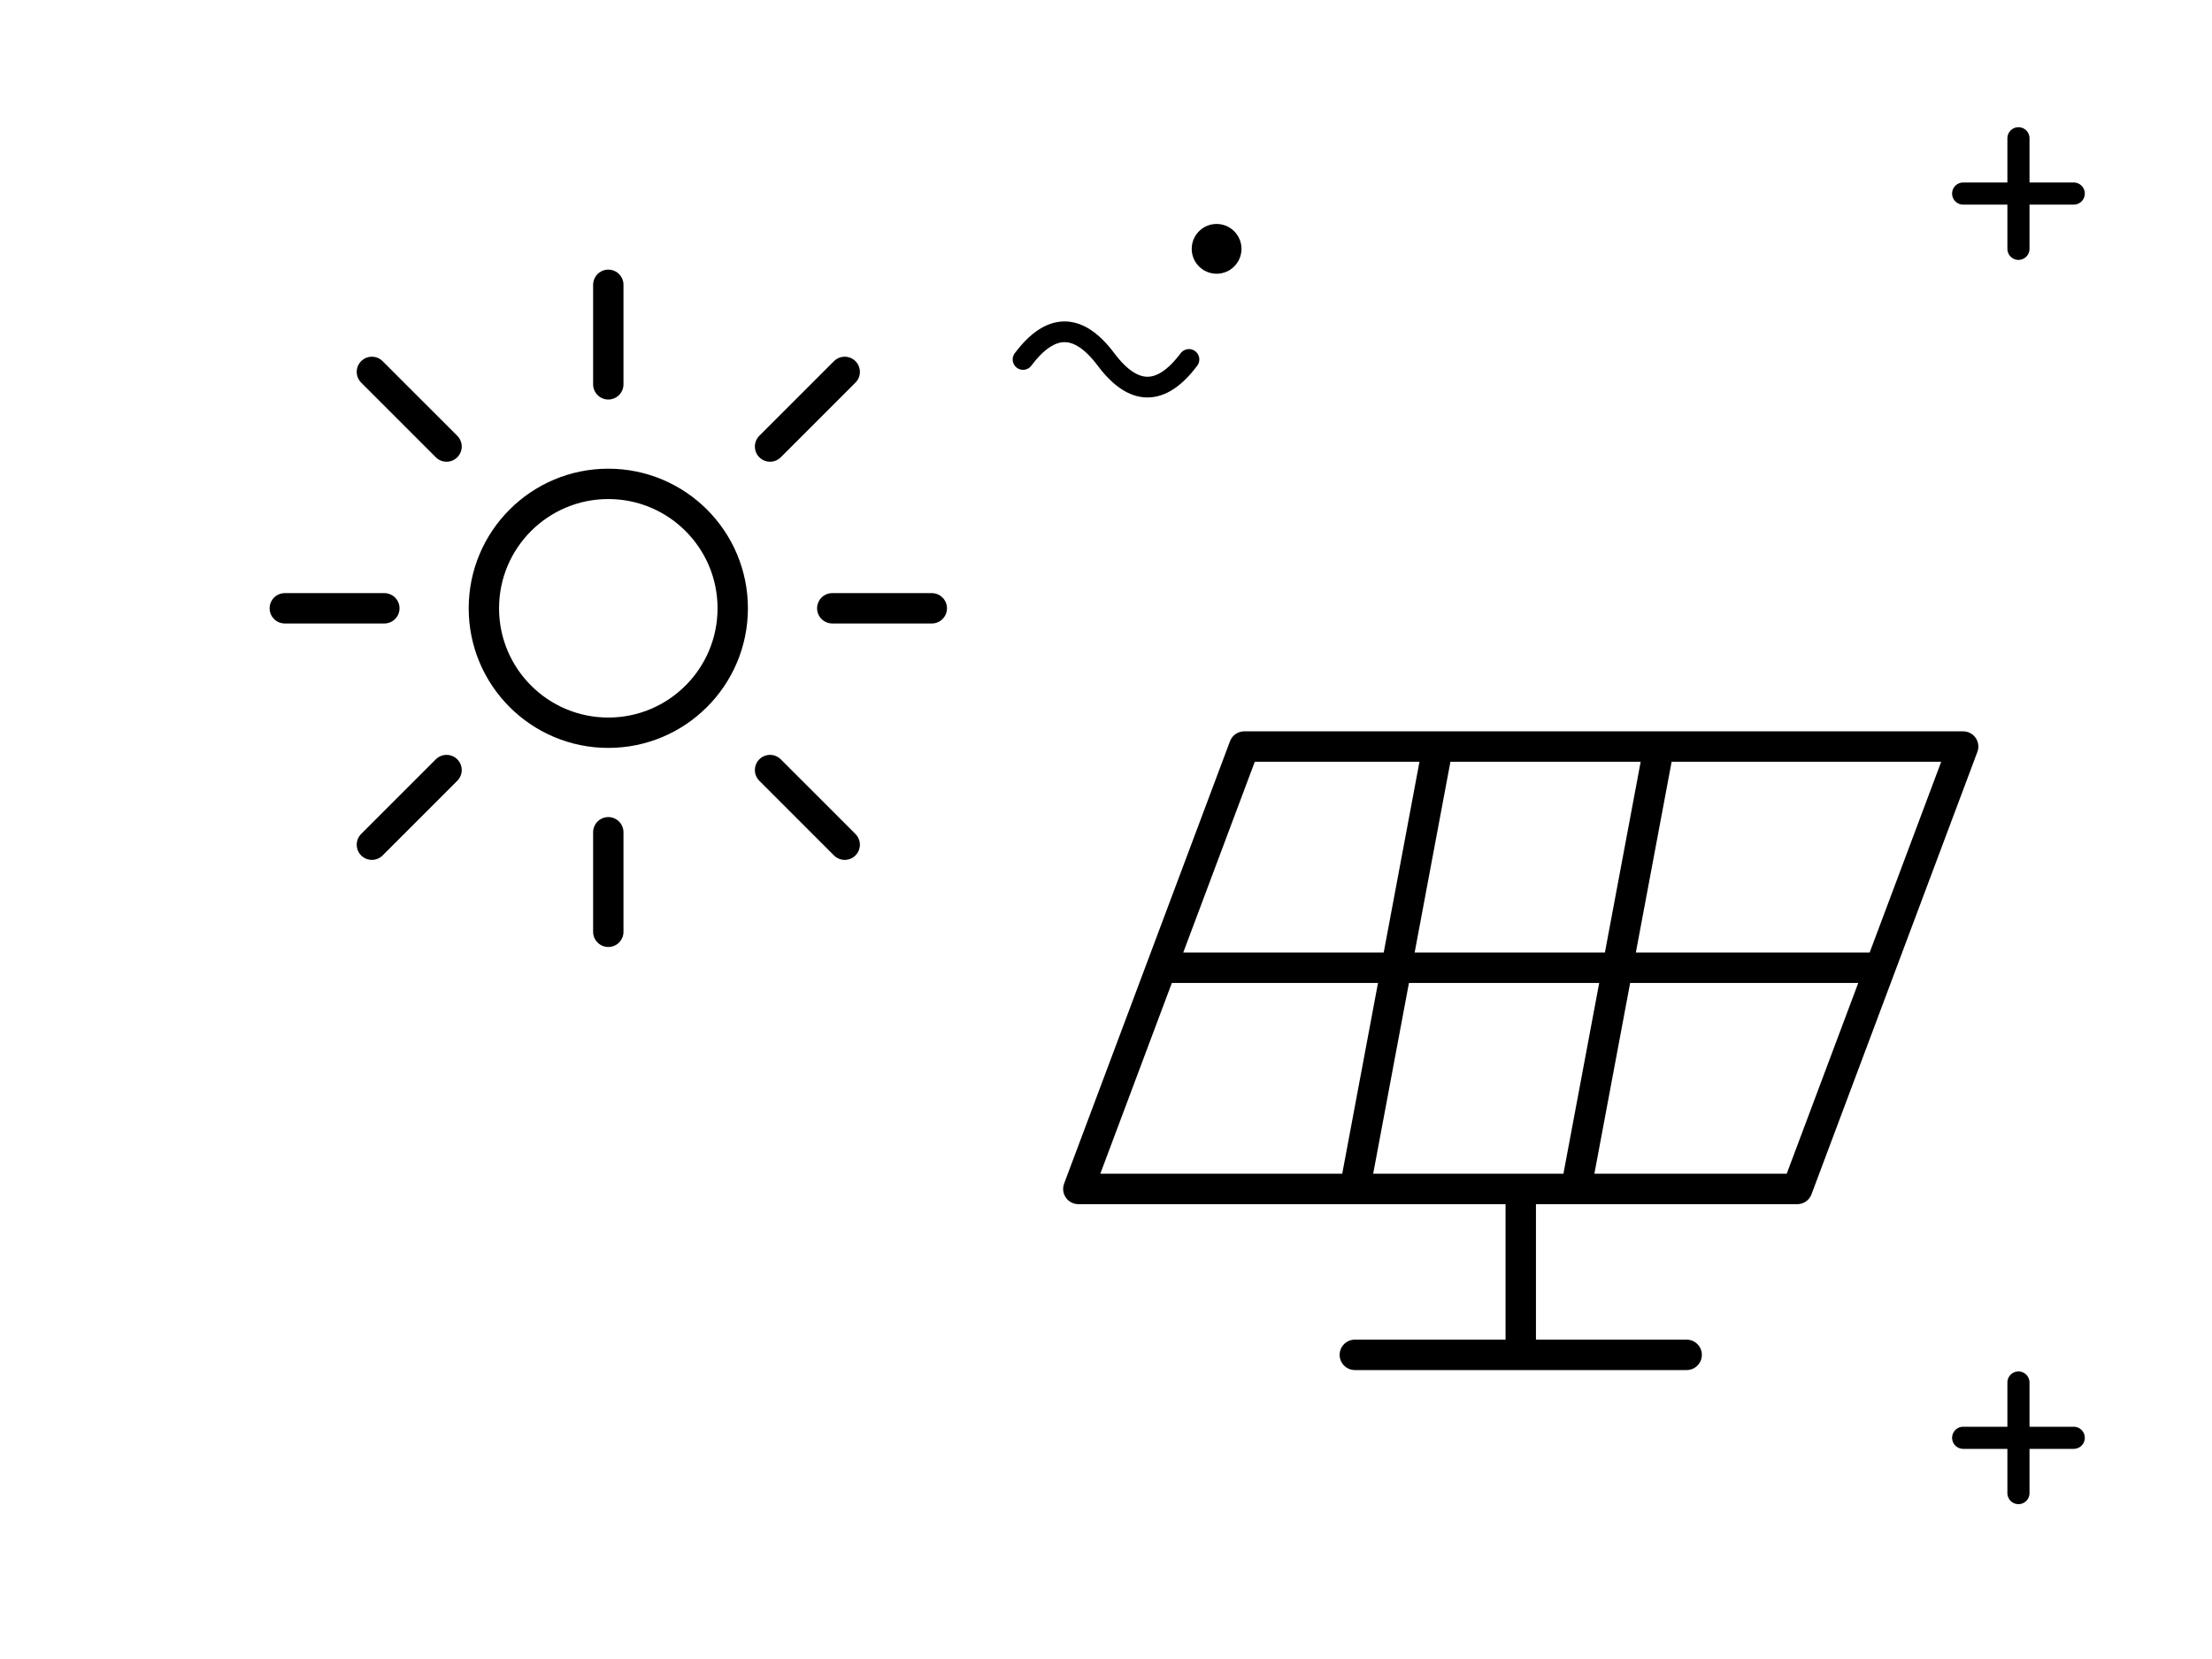
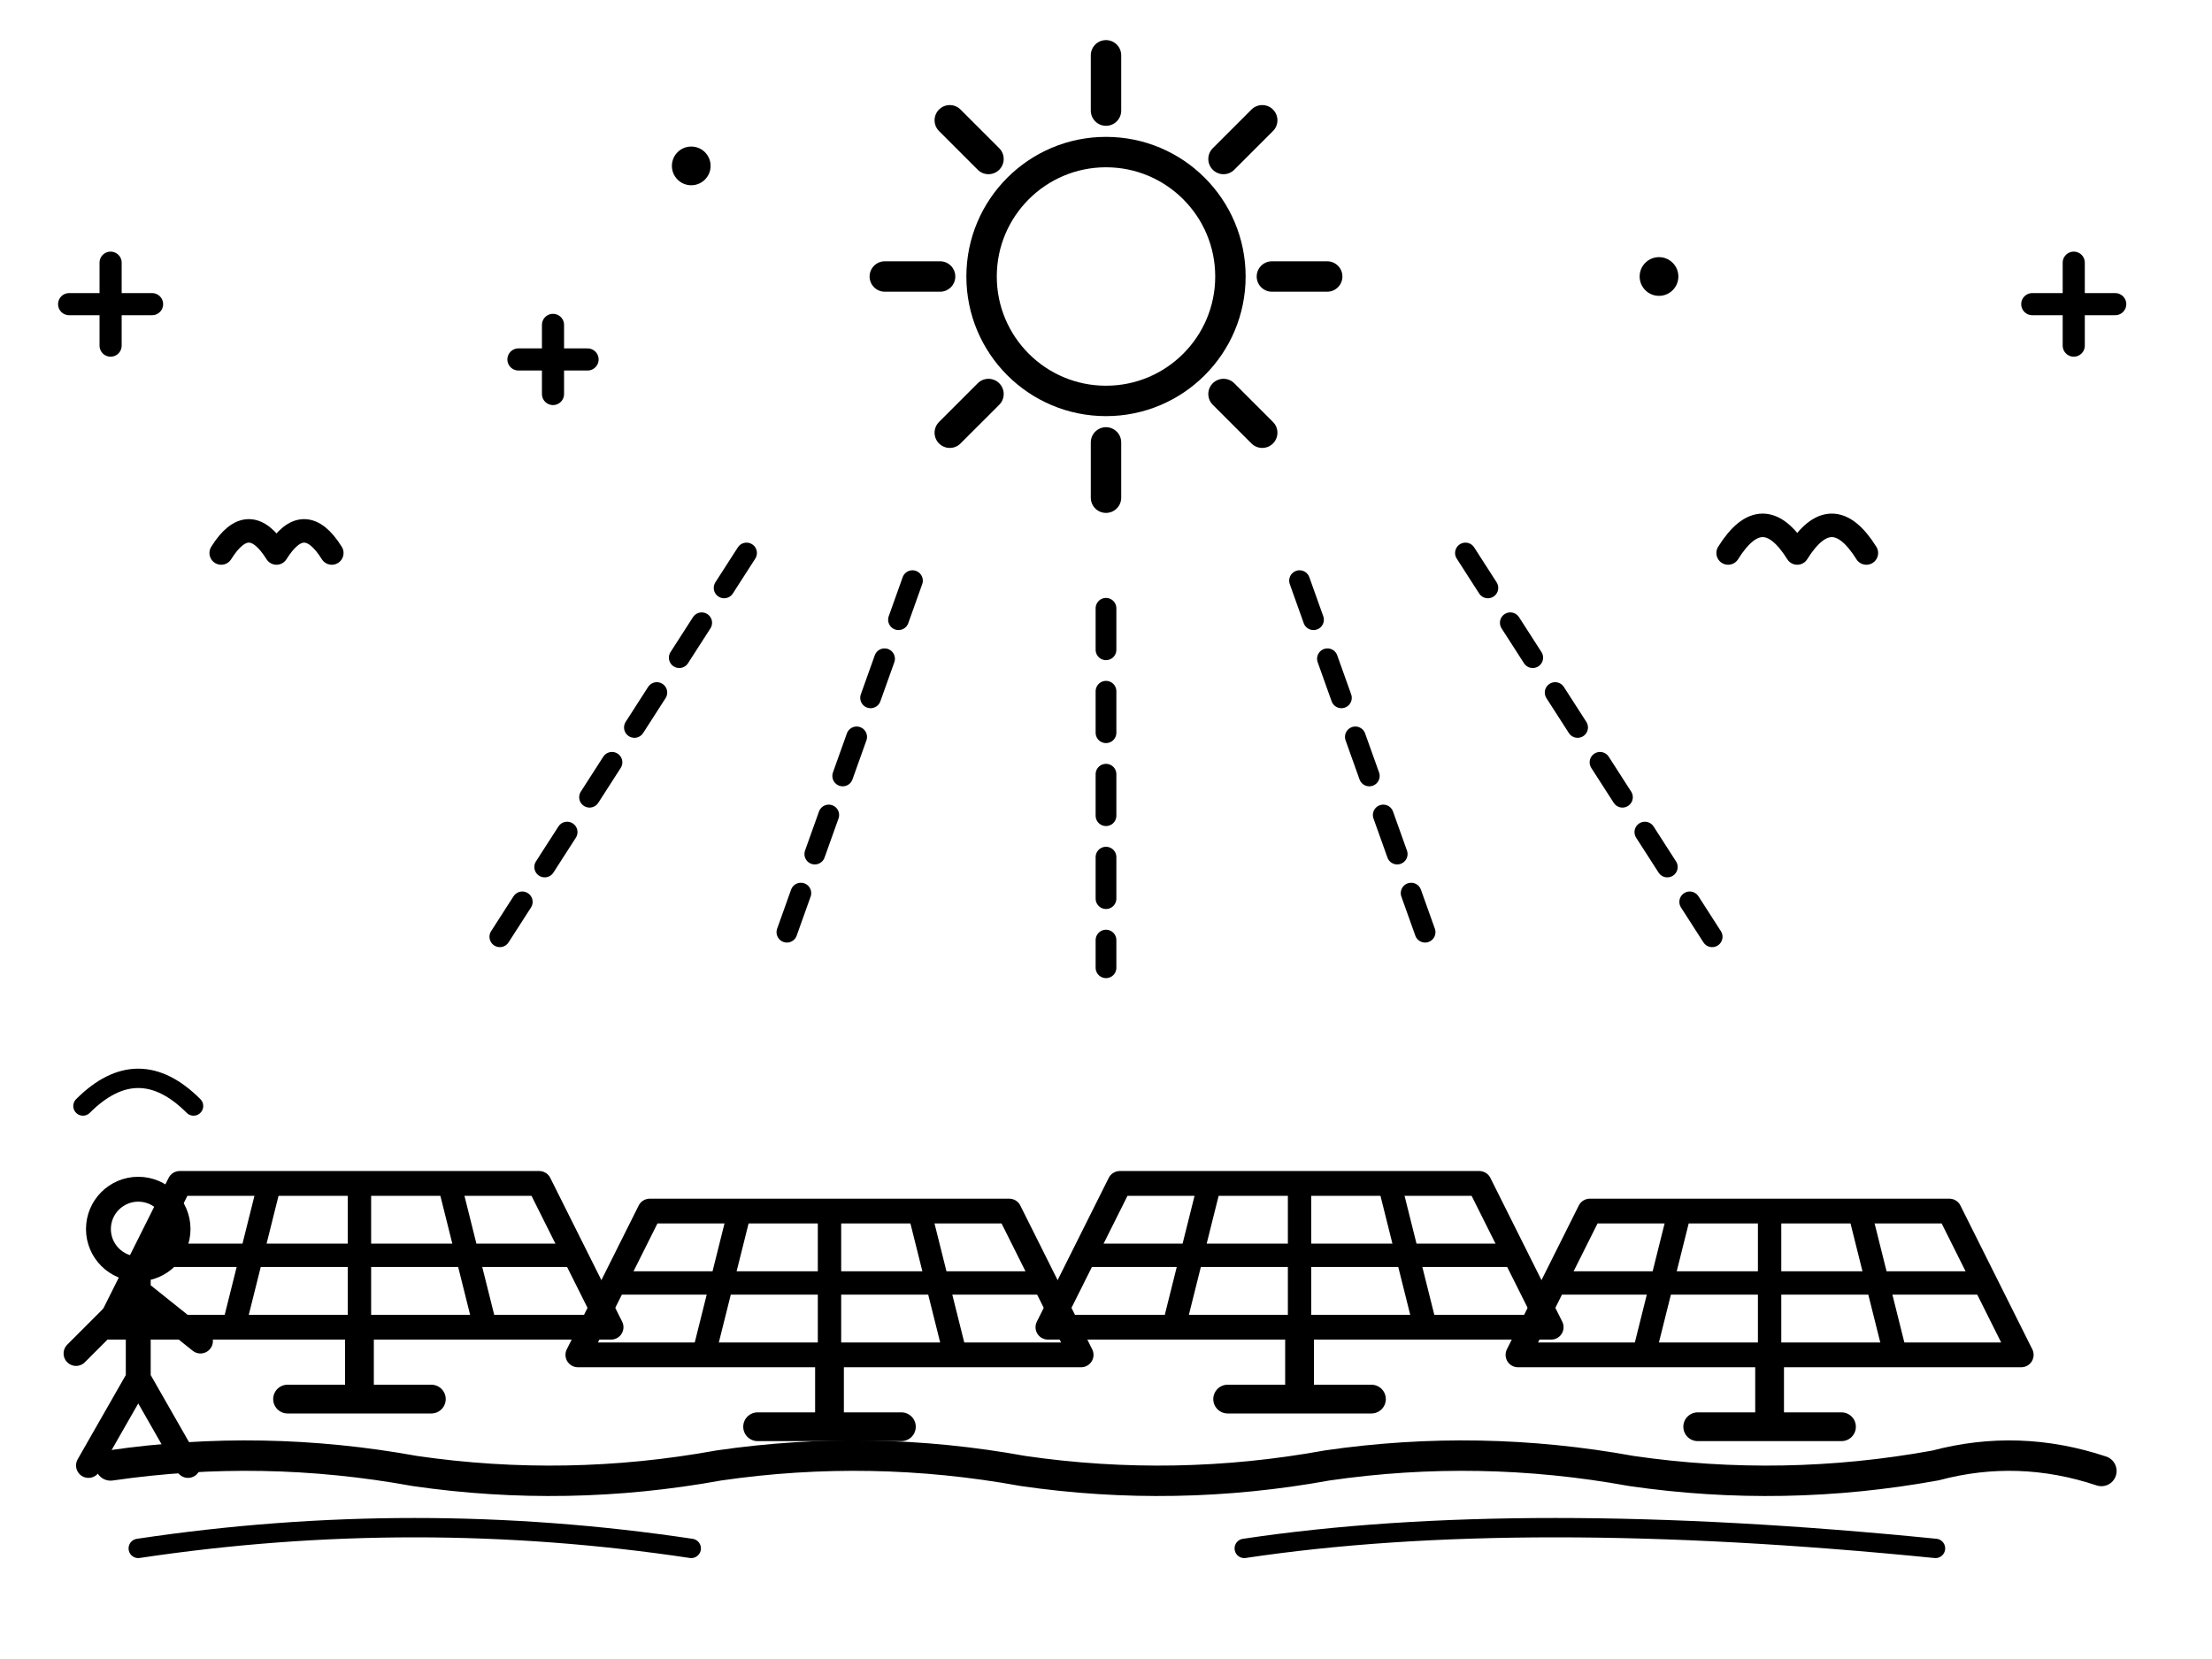
<svg xmlns="http://www.w3.org/2000/svg" viewBox="0 0 160 120" fill="none" stroke="#000" stroke-width="2.2" stroke-linecap="round" stroke-linejoin="round">
-   <g transform="translate(44 44) scale(1.8)" stroke-width="1.22">
-     <path d="M-5 0a5 5 0 1 0 10 0a5 5 0 1 0-10 0M0-9V-13M0 9V13M-9 0H-13M9 0H13M-6.5-6.5L-9.5-9.5M6.5-6.5L9.5-9.5M-6.5 6.5L-9.5 9.5M6.5 6.5L9.5 9.5" />
+   <path d="M8 106q11 -1.6 22 0.4q11 1.6 22 -0.4q11 -1.6 22 0.4q11 1.6 22 -0.4q11 -1.6 22 0.4q11 1.6 22 -0.4q6 -1.6 12 0.4" />
+   <circle cx="80" cy="20" r="9" />
+   <path d="M92.0 20.0L96.0 20.0M88.5 28.5L91.3 31.3M80.0 32.0L80.0 36.0M71.5 28.5L68.7 31.3M68.0 20.0L64.0 20.0M71.5 11.5L68.7 8.7M80.0 8.0L80.0 4.0M88.5 11.5L91.3 8.7" />
+   <path d="M54 40L36 68M66 42L56 70M80 44V70M94 42l10 28M106 40l18 28" stroke-width="1.5" stroke-dasharray="3 3" />
+   <g transform="translate(26 96) scale(1.3 1.3)" stroke-width="1.38">
+     <path d="M-10-8h20l4 8h-28z" />
+     <path d="M-5-8l-2 8M0-8v8M5-8l2 8M-12-4h24" stroke-width="1.3" />
+     <path d="M0 0v4M-4 4h8" stroke-width="1.6" />
  </g>
-   <g transform="translate(110 70) scale(2.0)" stroke-width="1.10">
-     <path d="M-16 8L-10-8H16L10 8zM-13 0H13M-3-8L-6 8M5-8L2 8M0 8V14M-6 14H6" />
+   <g transform="translate(60 98) scale(1.3 1.3)" stroke-width="1.38">
+     <path d="M-10-8h20l4 8h-28z" />
+     <path d="M-5-8l-2 8M0-8v8M5-8l2 8M-12-4h24" stroke-width="1.3" />
+     <path d="M0 0v4M-4 4h8" stroke-width="1.6" />
  </g>
-   <path d="M142 14H150M146 10V18" stroke-width="1.6" />
-   <path d="M142 104H150M146 100V108" stroke-width="1.6" />
-   <circle cx="88" cy="18" r="1.8" fill="#000" stroke="none" />
-   <path d="M74 26q3-4 6 0t6 0" stroke-width="1.5" />
+   <g transform="translate(94 96) scale(1.3 1.3)" stroke-width="1.38">
+     <path d="M-10-8h20l4 8h-28z" />
+     <path d="M-5-8l-2 8M0-8v8M5-8l2 8M-12-4h24" stroke-width="1.3" />
+     <path d="M0 0v4M-4 4h8" stroke-width="1.6" />
+   </g>
+   <g transform="translate(128 98) scale(1.3 1.3)" stroke-width="1.38">
+     <path d="M-10-8h20l4 8h-28z" />
+     <path d="M-5-8l-2 8M0-8v8M5-8l2 8M-12-4h24" stroke-width="1.3" />
+     <path d="M0 0v4M-4 4h8" stroke-width="1.6" />
+   </g>
+   <path d="M16 82h20M50 84h20M84 82h20M118 84h20" stroke-width="0" />
+   <path d="M10 112q20-3 40 0M90 112q20-3 50 0" stroke-width="1.4" />
+   <path d="M6 80q4-4 8 0" stroke-width="1.4" />
+   <path d="M125 40q2.5 -4 5 0q2.5 -4 5 0" stroke-width="1.7" />
+   <path d="M16 40q2 -3.2 4 0q2 -3.2 4 0" stroke-width="1.7" />
+   <path d="M5 22h6M8 19v6" stroke-width="1.6" />
+   <path d="M147 22h6M150 19v6" stroke-width="1.6" />
+   <path d="M37.5 26h5M40 23.5v5" stroke-width="1.6" />
+   <circle cx="120" cy="20" r="1.4" fill="#000" stroke="none" />
+   <circle cx="50" cy="12" r="1.4" fill="#000" stroke="none" />
+   <path d="M8 100l8 0" stroke-width="0" />
+   <g transform="translate(10 106) scale(0.9 0.9)" stroke-width="2.00">
+     <circle cx="0" cy="-19" r="3.2" />
+     <path d="M0-16v9M0-14l-5 5M0-14l5 4M0-7l-4 7M0-7l4 7" />
+   </g>
</svg>
